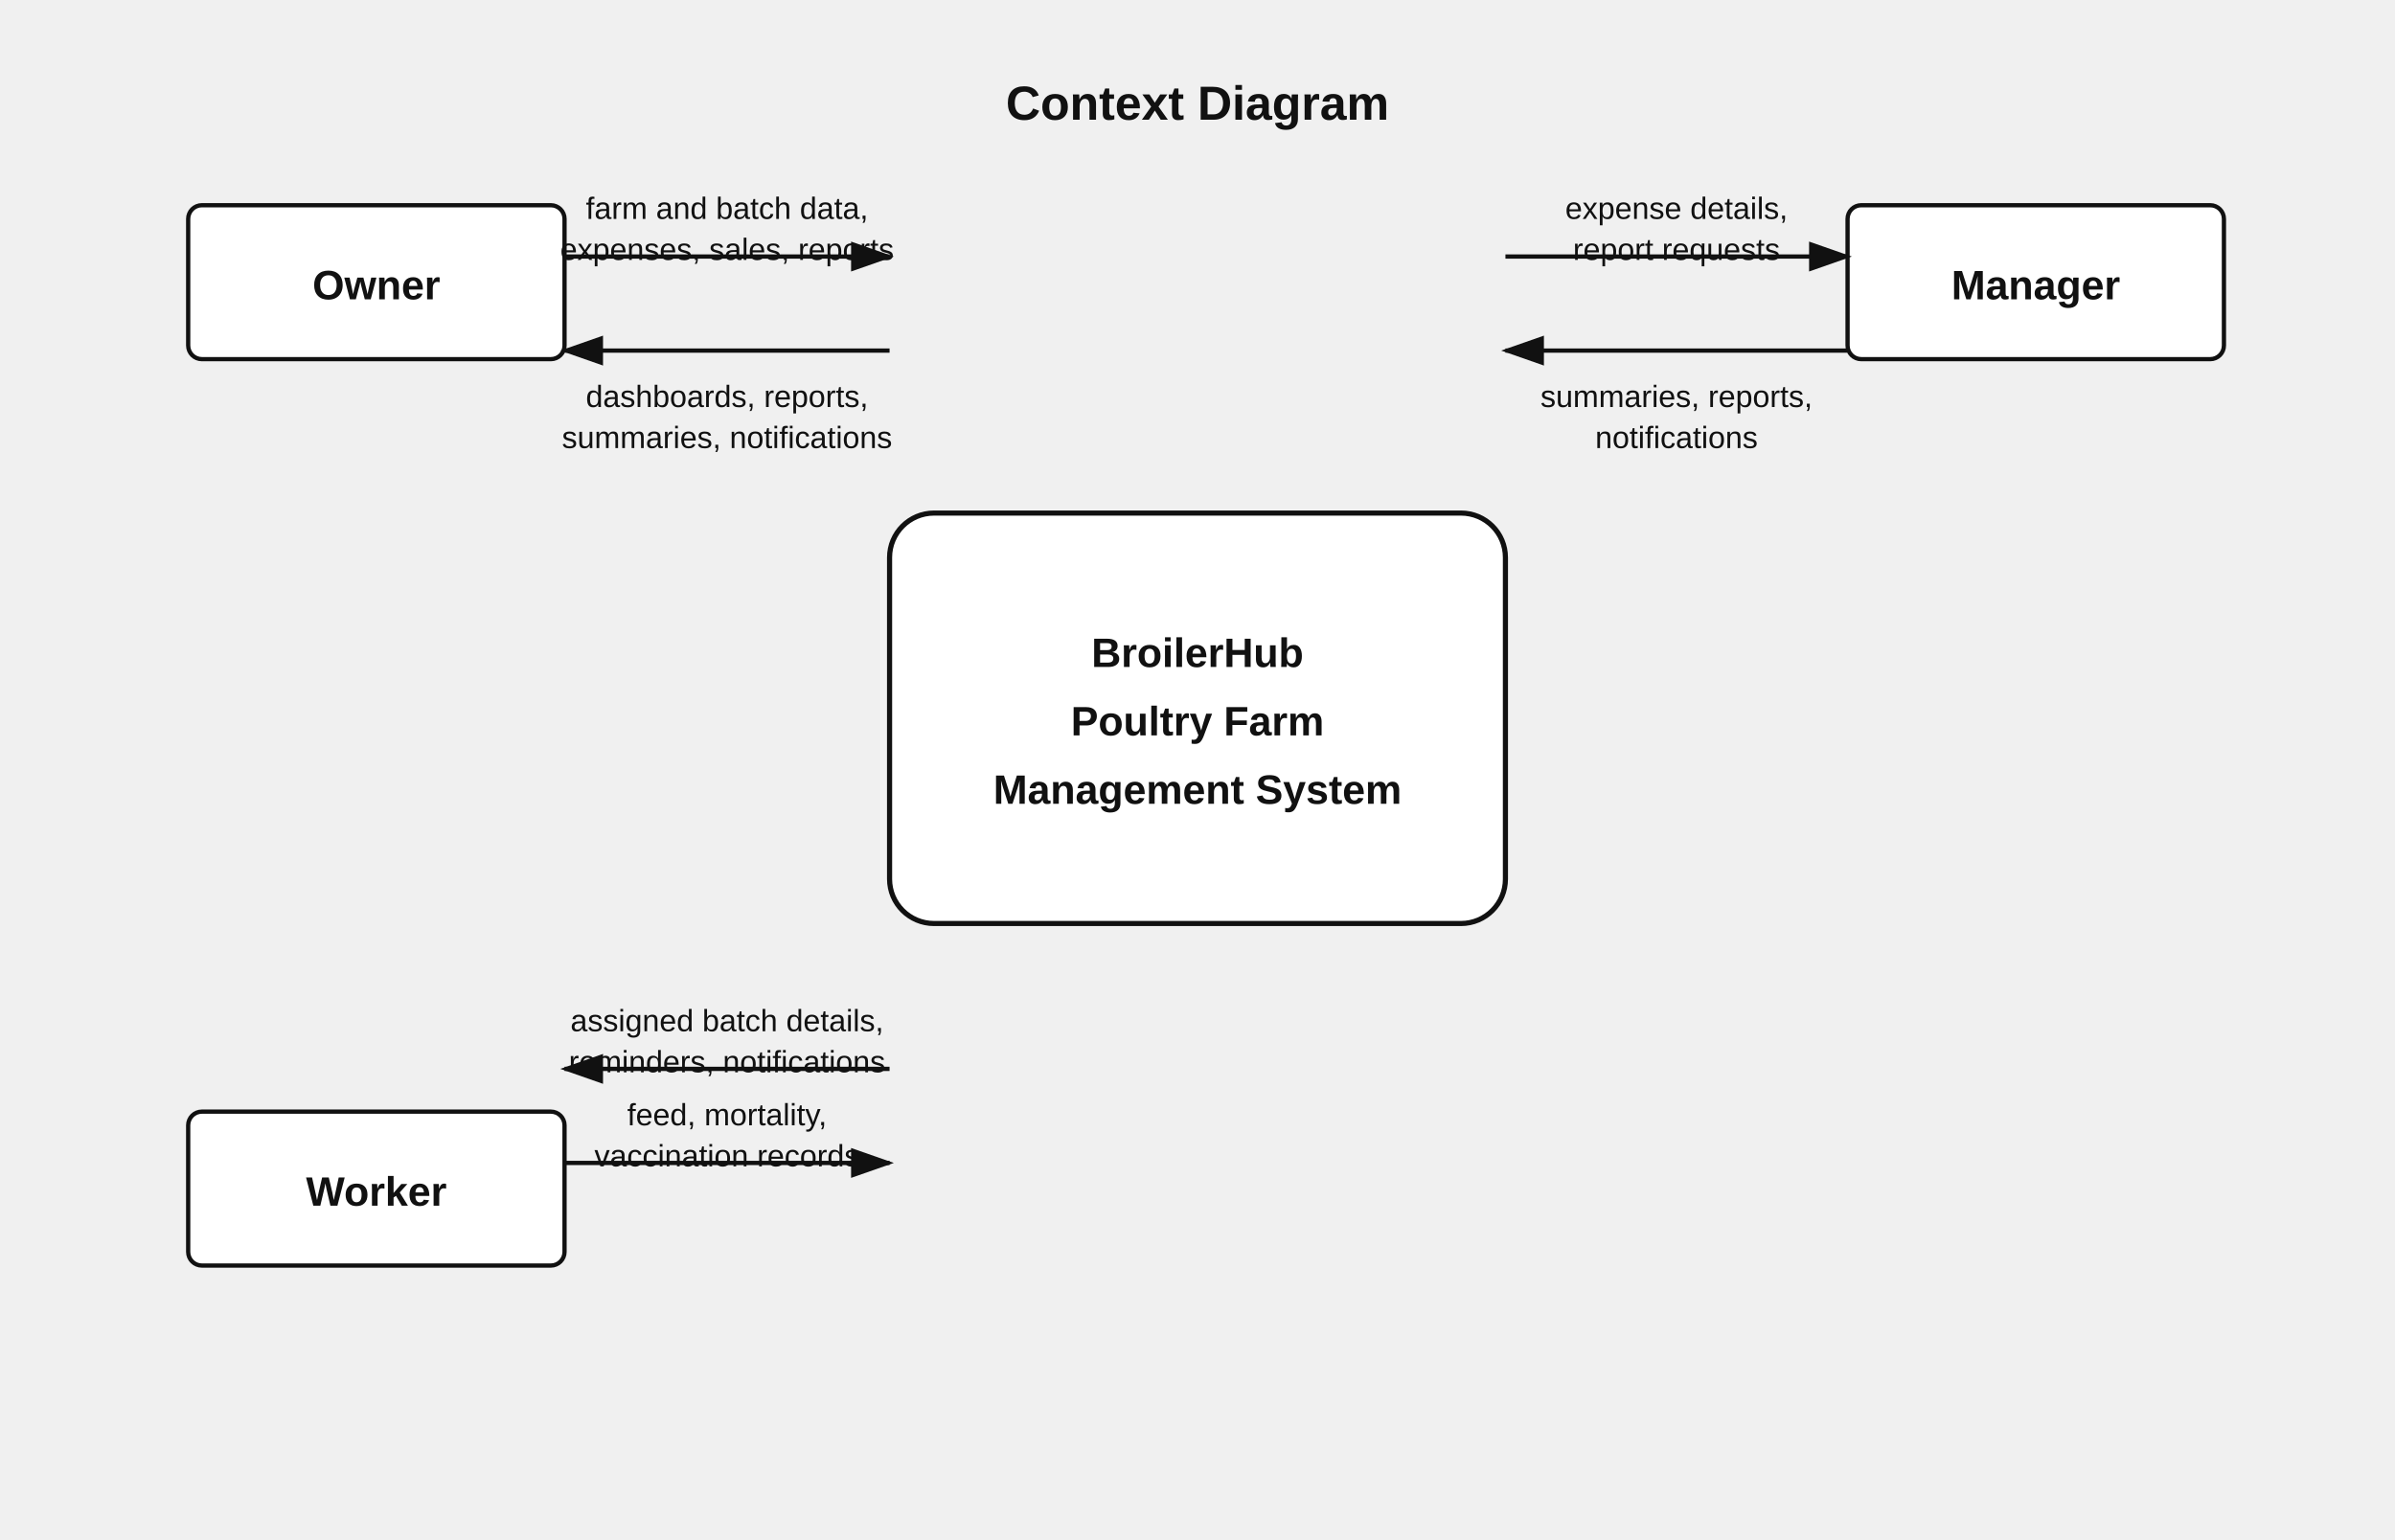
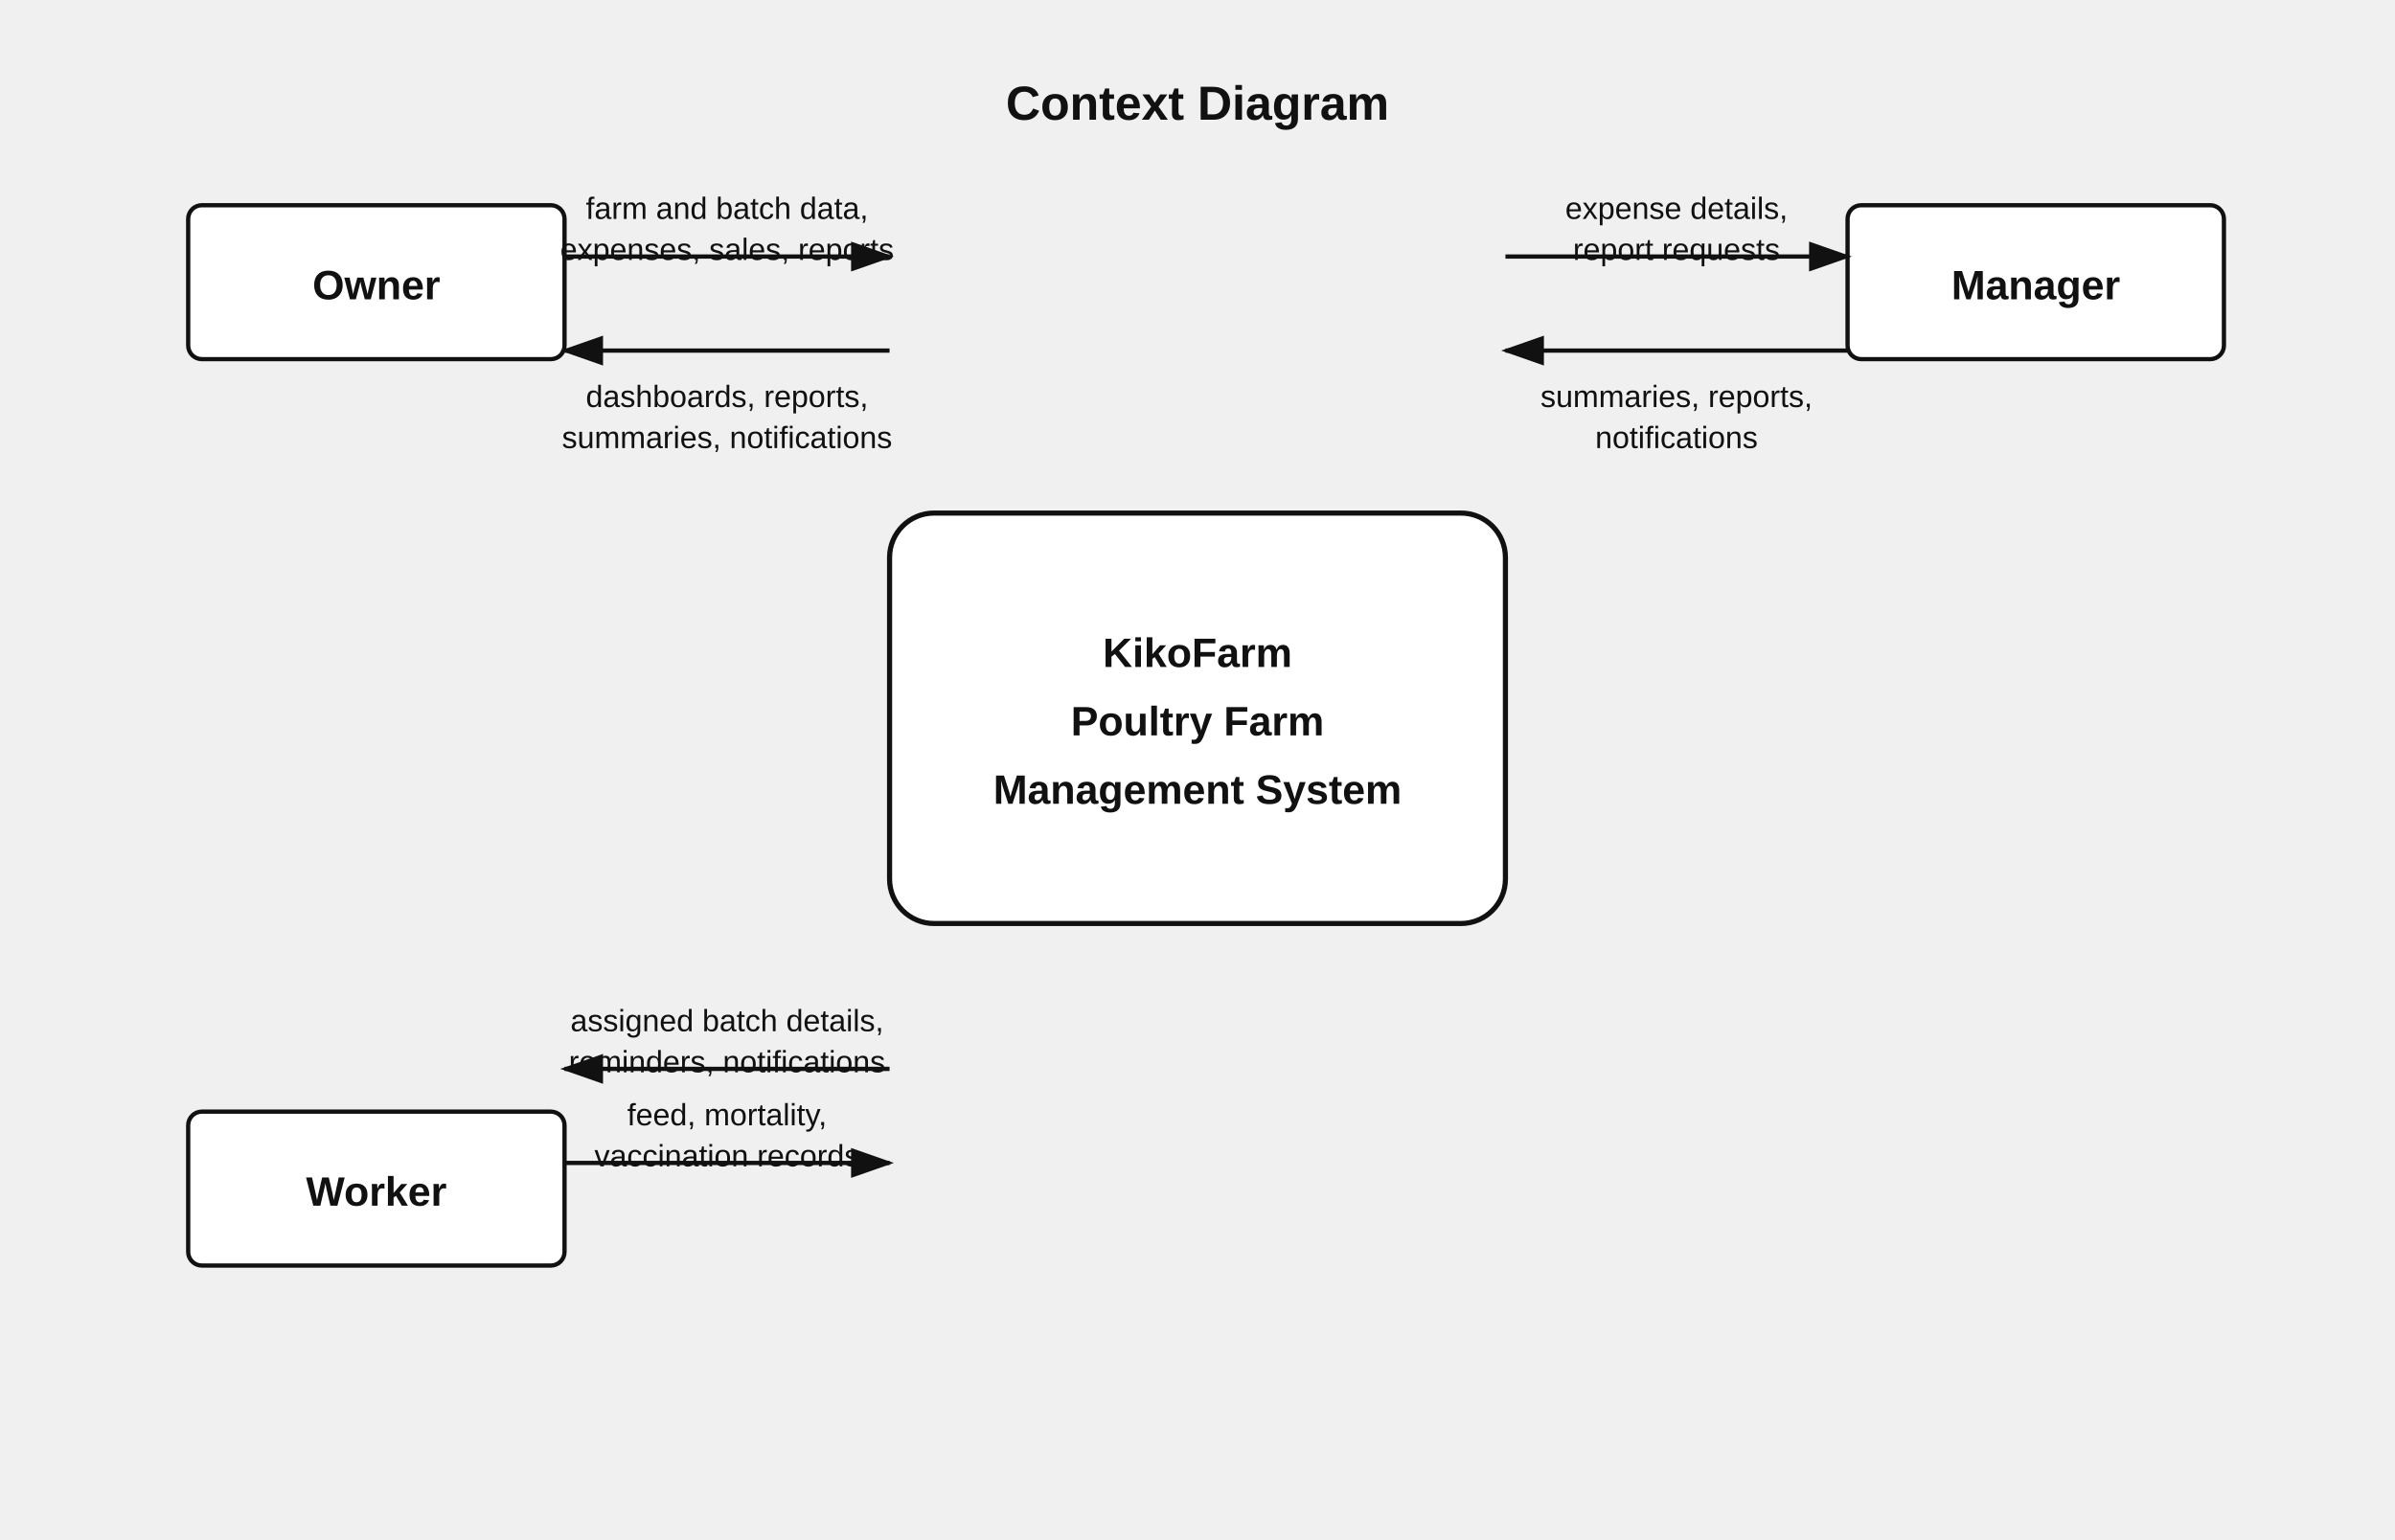
<svg xmlns="http://www.w3.org/2000/svg" width="1400" height="900" viewBox="0 0 1400 900">
  <defs>
    <style>
      .box { fill: #ffffff; stroke: #111111; stroke-width: 2.5; }
      .process { fill: #ffffff; stroke: #111111; stroke-width: 3; }
      .title { font-family: Arial, Helvetica, sans-serif; font-size: 28px; font-weight: 700; fill: #111111; }
      .label { font-family: Arial, Helvetica, sans-serif; font-size: 24px; font-weight: 700; fill: #111111; }
      .text { font-family: Arial, Helvetica, sans-serif; font-size: 18px; fill: #111111; }
      .arrow { stroke: #111111; stroke-width: 2.5; fill: none; marker-end: url(#arrowhead); }
    </style>
    <marker id="arrowhead" markerWidth="10" markerHeight="7" refX="9" refY="3.5" orient="auto">
      <polygon points="0 0, 10 3.5, 0 7" fill="#111111" />
    </marker>
  </defs>
  <text x="700" y="70" text-anchor="middle" class="title">Context Diagram</text>
  <rect x="520" y="300" width="360" height="240" rx="26" ry="26" class="process" />
-   <text x="700" y="390" text-anchor="middle" class="label">BroilerHub</text>
+   <text x="700" y="390" text-anchor="middle" class="label">KikoFarm</text>
  <text x="700" y="430" text-anchor="middle" class="label">Poultry Farm</text>
  <text x="700" y="470" text-anchor="middle" class="label">Management System</text>
  <rect x="110" y="120" width="220" height="90" rx="8" ry="8" class="box" />
  <text x="220" y="175" text-anchor="middle" class="label">Owner</text>
  <rect x="1080" y="120" width="220" height="90" rx="8" ry="8" class="box" />
  <text x="1190" y="175" text-anchor="middle" class="label">Manager</text>
  <rect x="110" y="650" width="220" height="90" rx="8" ry="8" class="box" />
  <text x="220" y="705" text-anchor="middle" class="label">Worker</text>
  <line x1="330" y1="150" x2="520" y2="150" class="arrow" />
  <line x1="520" y1="205" x2="330" y2="205" class="arrow" />
  <text x="425" y="128" text-anchor="middle" class="text">farm and batch data,</text>
  <text x="425" y="152" text-anchor="middle" class="text">expenses, sales, reports</text>
  <text x="425" y="238" text-anchor="middle" class="text">dashboards, reports,</text>
  <text x="425" y="262" text-anchor="middle" class="text">summaries, notifications</text>
  <line x1="880" y1="150" x2="1080" y2="150" class="arrow" />
  <line x1="1080" y1="205" x2="880" y2="205" class="arrow" />
  <text x="980" y="128" text-anchor="middle" class="text">expense details,</text>
  <text x="980" y="152" text-anchor="middle" class="text">report requests</text>
  <text x="980" y="238" text-anchor="middle" class="text">summaries, reports,</text>
  <text x="980" y="262" text-anchor="middle" class="text">notifications</text>
  <line x1="330" y1="680" x2="520" y2="680" class="arrow" />
  <line x1="520" y1="625" x2="330" y2="625" class="arrow" />
  <text x="425" y="658" text-anchor="middle" class="text">feed, mortality,</text>
  <text x="425" y="682" text-anchor="middle" class="text">vaccination records</text>
  <text x="425" y="603" text-anchor="middle" class="text">assigned batch details,</text>
  <text x="425" y="627" text-anchor="middle" class="text">reminders, notifications</text>
</svg>
